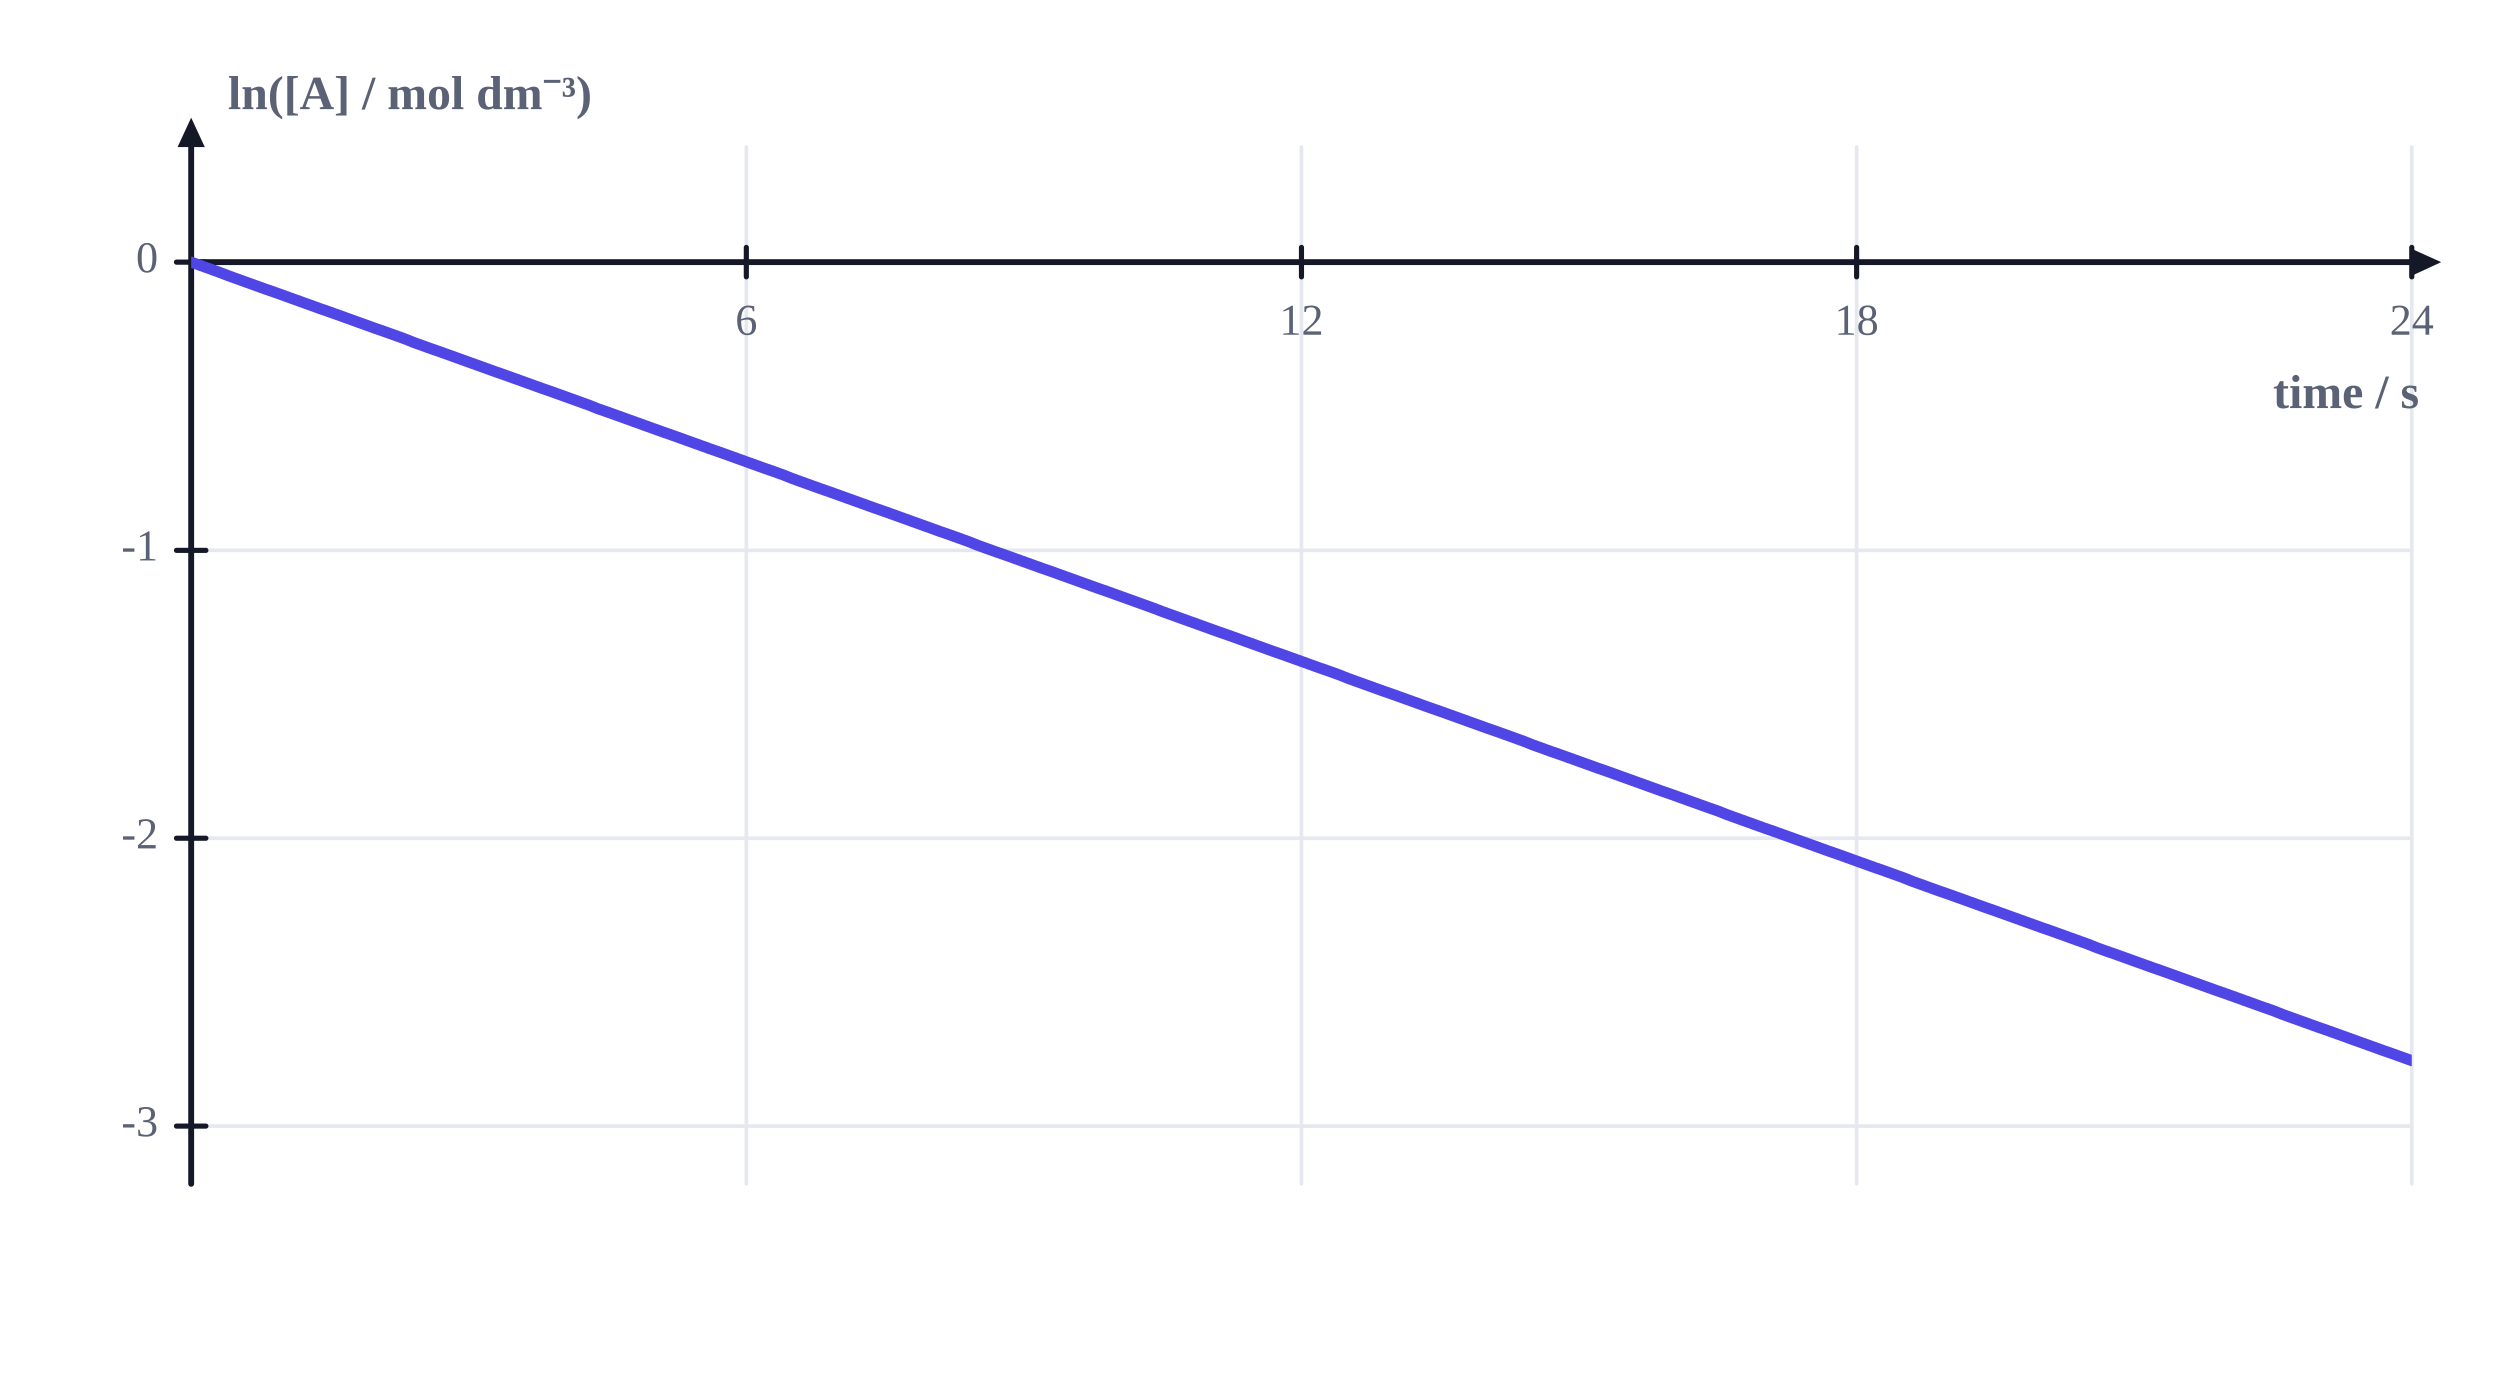
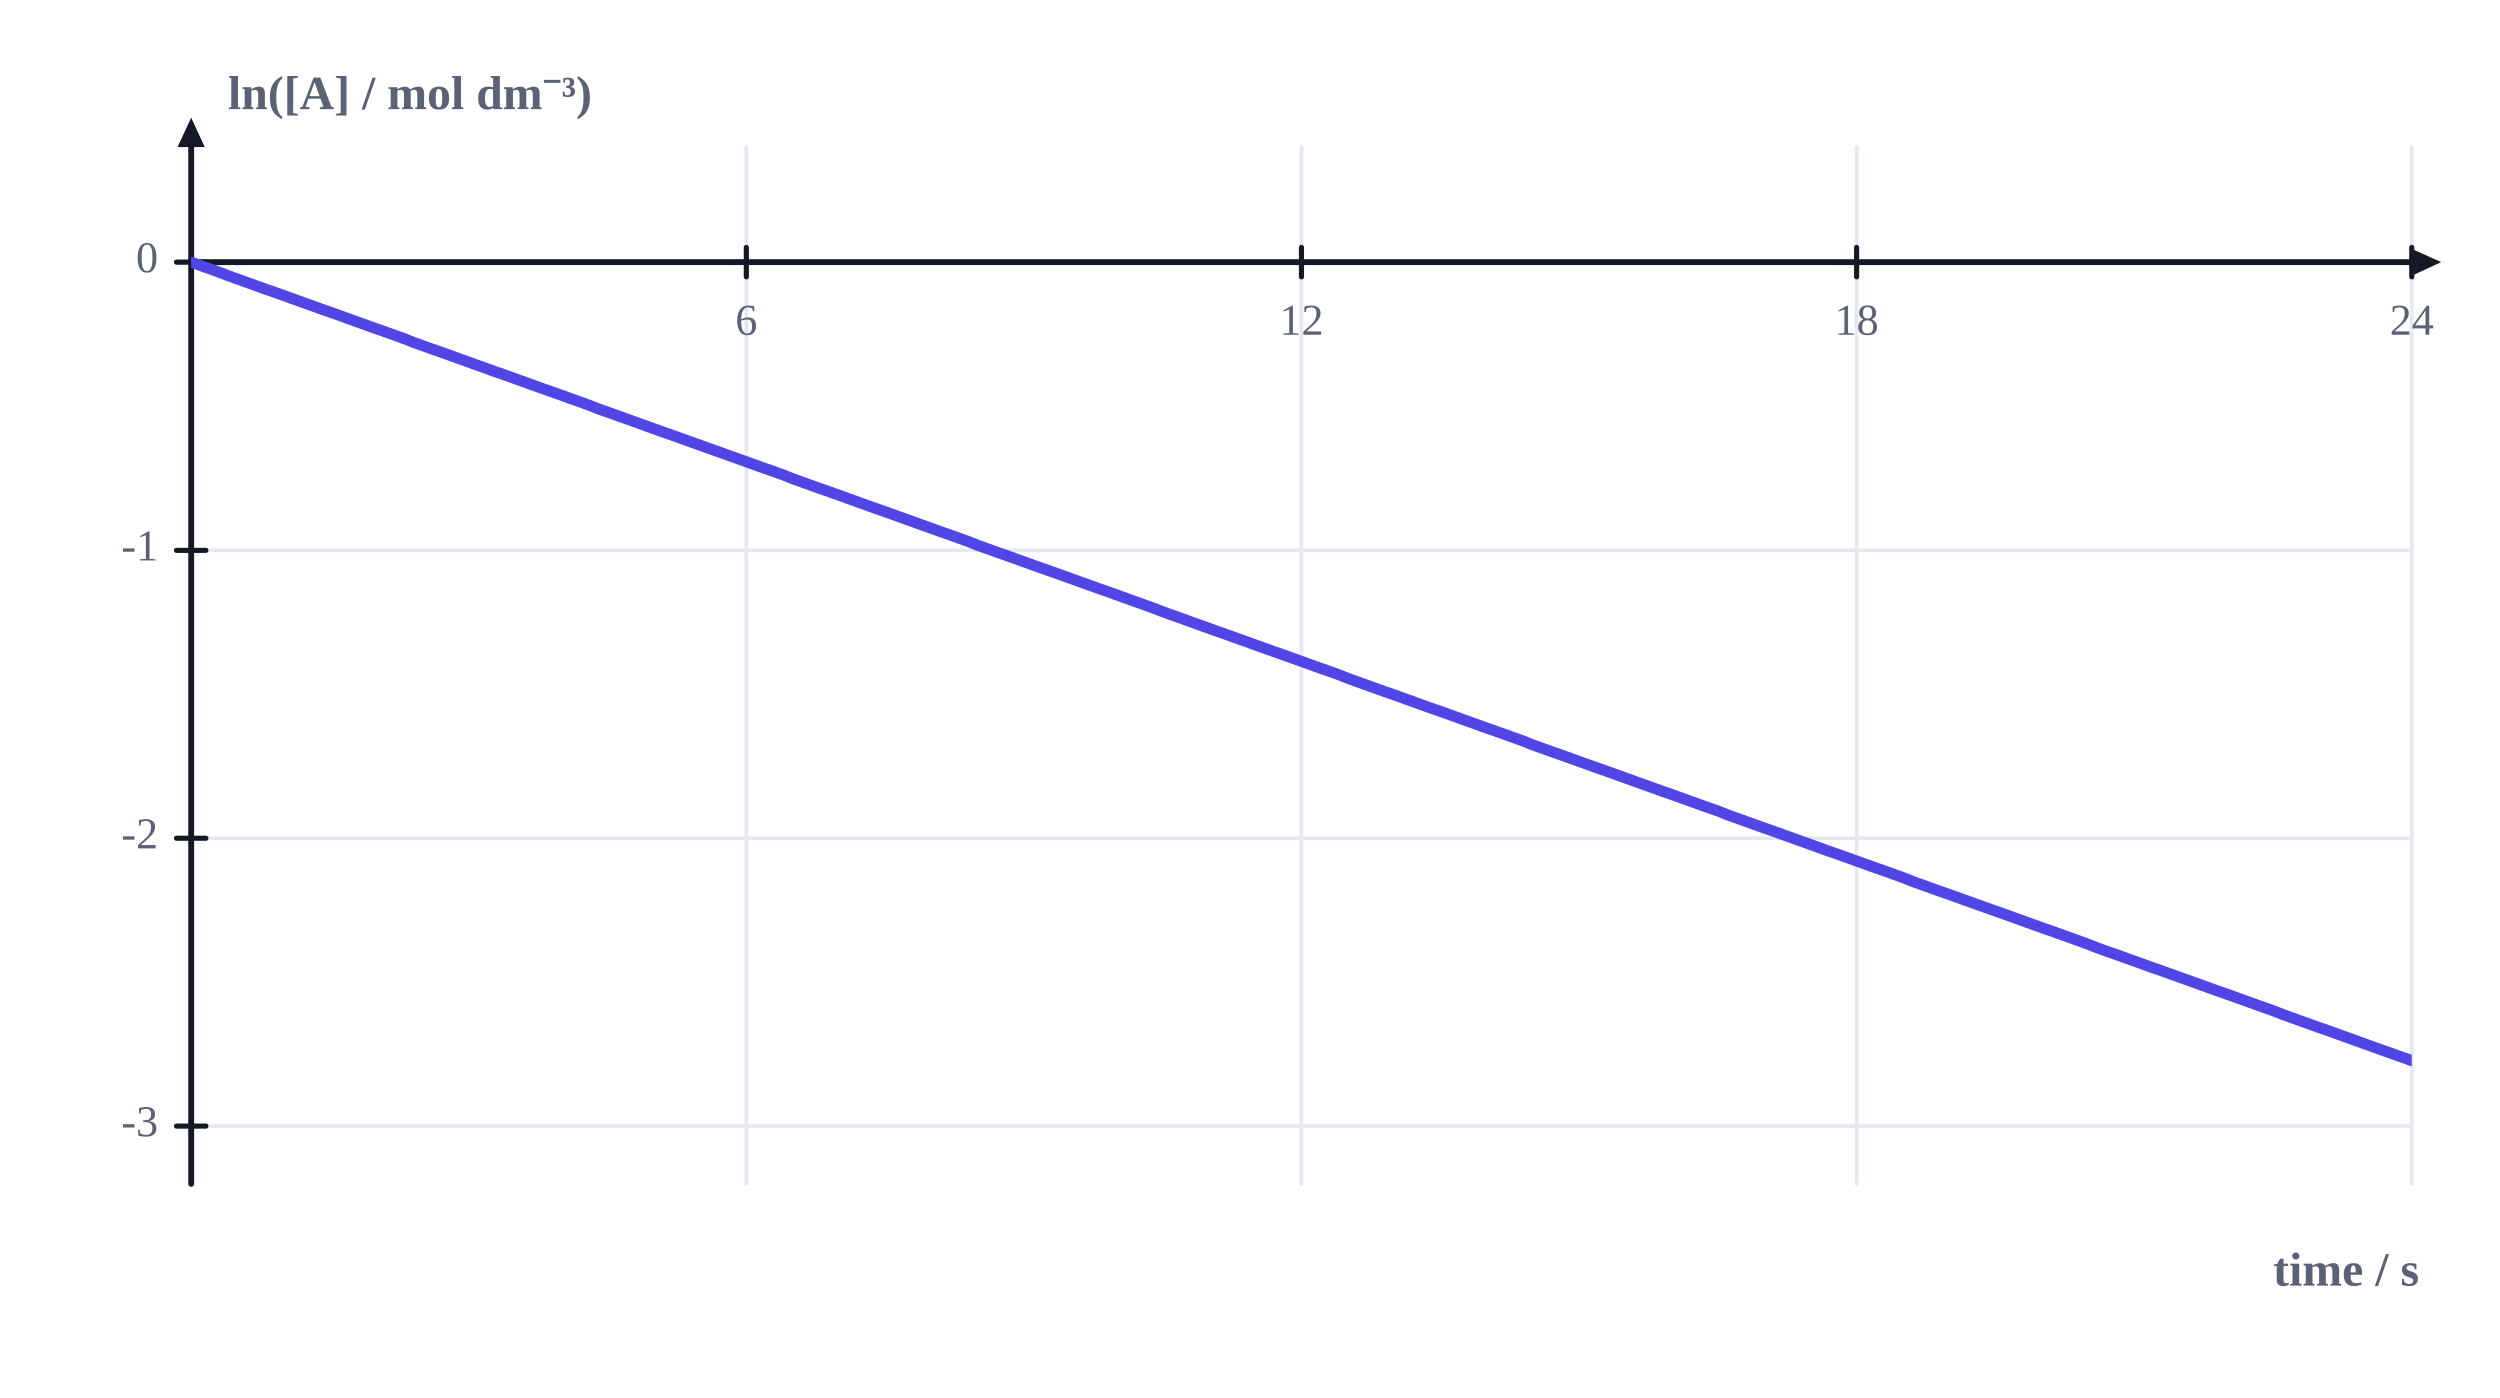
<svg xmlns="http://www.w3.org/2000/svg" viewBox="0 0 680.0 380.0" width="680.0" height="380.0" role="img" aria-label="ln[A] against time: a straight line falling from 0 with gradient −0.116." style="color:var(--vx-ink, #151826);font-family:inherit;max-width:100%;height:auto">
  <path d="M52.0 322.0 L52.0 40.0" stroke="var(--vx-grid, #e6e8f0)" stroke-width="1" stroke-linecap="round" fill="none" />
  <path d="M203.0 322.0 L203.0 40.0" stroke="var(--vx-grid, #e6e8f0)" stroke-width="1" stroke-linecap="round" fill="none" />
  <path d="M354.0 322.0 L354.0 40.0" stroke="var(--vx-grid, #e6e8f0)" stroke-width="1" stroke-linecap="round" fill="none" />
  <path d="M505.0 322.0 L505.0 40.0" stroke="var(--vx-grid, #e6e8f0)" stroke-width="1" stroke-linecap="round" fill="none" />
  <path d="M656.0 322.0 L656.0 40.0" stroke="var(--vx-grid, #e6e8f0)" stroke-width="1" stroke-linecap="round" fill="none" />
  <path d="M52.0 306.3 L656.0 306.3" stroke="var(--vx-grid, #e6e8f0)" stroke-width="1" stroke-linecap="round" fill="none" />
  <path d="M52.0 228.0 L656.0 228.0" stroke="var(--vx-grid, #e6e8f0)" stroke-width="1" stroke-linecap="round" fill="none" />
  <path d="M52.0 149.7 L656.0 149.7" stroke="var(--vx-grid, #e6e8f0)" stroke-width="1" stroke-linecap="round" fill="none" />
  <path d="M52.0 71.3 L656.0 71.3" stroke="var(--vx-grid, #e6e8f0)" stroke-width="1" stroke-linecap="round" fill="none" />
  <path d="M52.0 71.3 L656.8 71.3" stroke="var(--vx-ink, #151826)" stroke-width="1.6" stroke-linecap="round" fill="none" />
  <path d="M664.0 71.3 L656.0 75.0 L656.0 67.7 Z" fill="var(--vx-ink, #151826)" />
  <path d="M52.0 322.0 L52.0 39.2" stroke="var(--vx-ink, #151826)" stroke-width="1.6" stroke-linecap="round" fill="none" />
  <path d="M52.0 32.0 L55.7 40.0 L48.3 40.0 Z" fill="var(--vx-ink, #151826)" />
  <path d="M203.0 67.3 L203.0 75.3" stroke="var(--vx-ink, #151826)" stroke-width="1.4" stroke-linecap="round" fill="none" />
  <text x="203.0" y="88.3" font-size="12" font-weight="500" text-anchor="middle" dominant-baseline="middle" fill="var(--vx-soft, #5b6275)">6</text>
  <path d="M354.0 67.3 L354.0 75.3" stroke="var(--vx-ink, #151826)" stroke-width="1.4" stroke-linecap="round" fill="none" />
  <text x="354.0" y="88.3" font-size="12" font-weight="500" text-anchor="middle" dominant-baseline="middle" fill="var(--vx-soft, #5b6275)">12</text>
  <path d="M505.0 67.3 L505.0 75.3" stroke="var(--vx-ink, #151826)" stroke-width="1.4" stroke-linecap="round" fill="none" />
  <text x="505.0" y="88.3" font-size="12" font-weight="500" text-anchor="middle" dominant-baseline="middle" fill="var(--vx-soft, #5b6275)">18</text>
  <path d="M656.0 67.3 L656.0 75.3" stroke="var(--vx-ink, #151826)" stroke-width="1.4" stroke-linecap="round" fill="none" />
  <text x="656.0" y="88.3" font-size="12" font-weight="500" text-anchor="middle" dominant-baseline="middle" fill="var(--vx-soft, #5b6275)">24</text>
  <path d="M48.0 306.3 L56.0 306.3" stroke="var(--vx-ink, #151826)" stroke-width="1.4" stroke-linecap="round" fill="none" />
  <text x="43.0" y="306.3" font-size="12" font-weight="500" text-anchor="end" dominant-baseline="middle" fill="var(--vx-soft, #5b6275)">-3</text>
  <path d="M48.0 228.0 L56.0 228.0" stroke="var(--vx-ink, #151826)" stroke-width="1.4" stroke-linecap="round" fill="none" />
  <text x="43.0" y="228.0" font-size="12" font-weight="500" text-anchor="end" dominant-baseline="middle" fill="var(--vx-soft, #5b6275)">-2</text>
  <path d="M48.0 149.7 L56.0 149.7" stroke="var(--vx-ink, #151826)" stroke-width="1.4" stroke-linecap="round" fill="none" />
  <text x="43.0" y="149.7" font-size="12" font-weight="500" text-anchor="end" dominant-baseline="middle" fill="var(--vx-soft, #5b6275)">-1</text>
  <path d="M48.0 71.3 L56.0 71.3" stroke="var(--vx-ink, #151826)" stroke-width="1.4" stroke-linecap="round" fill="none" />
  <text x="43.0" y="71.3" font-size="12" font-weight="500" text-anchor="end" dominant-baseline="middle" fill="var(--vx-soft, #5b6275)">0</text>
-   <text x="658.0" y="107.3" font-size="13" font-weight="600" text-anchor="end" dominant-baseline="middle" fill="var(--vx-soft, #5b6275)">time / s</text>
+   <text x="658.0" y="346.0" font-size="13" font-weight="600" text-anchor="end" dominant-baseline="middle" fill="var(--vx-soft, #5b6275)">time / s</text>
  <text x="62.0" y="26.0" font-size="13" font-weight="600" text-anchor="start" dominant-baseline="middle" fill="var(--vx-soft, #5b6275)">ln([A] / mol dm⁻³)</text>
  <defs>
    <clipPath id="vx78371007680">
      <rect x="52.0" y="40.0" width="604.0" height="282.0" />
    </clipPath>
  </defs>
  <path d="M52.0 71.3 L54.5 72.2 L57.0 73.1 L59.5 74.0 L62.1 75.0 L64.6 75.9 L67.1 76.8 L69.6 77.7 L72.1 78.6 L74.7 79.5 L77.2 80.4 L79.7 81.3 L82.2 82.2 L84.7 83.1 L87.2 84.0 L89.8 84.9 L92.3 85.8 L94.8 86.7 L97.3 87.6 L99.8 88.5 L102.3 89.4 L104.9 90.3 L107.4 91.2 L109.9 92.1 L112.4 93.1 L114.9 94.0 L117.4 94.9 L120.0 95.8 L122.5 96.7 L125.0 97.6 L127.5 98.5 L130.0 99.4 L132.5 100.3 L135.0 101.2 L137.6 102.1 L140.1 103.0 L142.6 103.9 L145.1 104.8 L147.6 105.7 L150.2 106.6 L152.7 107.5 L155.2 108.4 L157.7 109.3 L160.2 110.2 L162.7 111.2 L165.3 112.1 L167.8 113.0 L170.3 113.9 L172.8 114.8 L175.3 115.7 L177.8 116.6 L180.3 117.5 L182.9 118.4 L185.4 119.3 L187.9 120.2 L190.4 121.1 L192.9 122.0 L195.5 122.9 L198.0 123.8 L200.5 124.7 L203.0 125.6 L205.5 126.5 L208.0 127.4 L210.6 128.3 L213.1 129.2 L215.6 130.2 L218.1 131.1 L220.6 132.0 L223.1 132.9 L225.7 133.8 L228.2 134.7 L230.7 135.6 L233.2 136.5 L235.7 137.4 L238.2 138.3 L240.8 139.2 L243.3 140.1 L245.8 141.0 L248.3 141.9 L250.8 142.8 L253.3 143.7 L255.8 144.6 L258.4 145.5 L260.9 146.4 L263.4 147.3 L265.9 148.3 L268.4 149.2 L270.9 150.1 L273.5 151.0 L276.0 151.9 L278.5 152.8 L281.0 153.7 L283.5 154.6 L286.1 155.5 L288.6 156.4 L291.1 157.3 L293.6 158.2 L296.1 159.1 L298.6 160.0 L301.2 160.9 L303.7 161.8 L306.2 162.7 L308.7 163.6 L311.2 164.5 L313.7 165.4 L316.3 166.4 L318.8 167.3 L321.3 168.2 L323.8 169.1 L326.3 170.0 L328.8 170.9 L331.3 171.8 L333.9 172.7 L336.4 173.6 L338.9 174.5 L341.4 175.4 L343.9 176.3 L346.4 177.2 L349.0 178.1 L351.5 179.0 L354.0 179.9 L356.5 180.8 L359.0 181.7 L361.6 182.6 L364.1 183.5 L366.6 184.5 L369.1 185.4 L371.6 186.3 L374.1 187.2 L376.6 188.1 L379.2 189.0 L381.7 189.9 L384.2 190.8 L386.7 191.7 L389.2 192.6 L391.8 193.5 L394.3 194.4 L396.8 195.3 L399.3 196.2 L401.8 197.1 L404.3 198.0 L406.9 198.9 L409.4 199.8 L411.9 200.7 L414.4 201.6 L416.9 202.6 L419.4 203.5 L421.9 204.4 L424.5 205.3 L427.0 206.2 L429.5 207.1 L432.0 208.0 L434.5 208.9 L437.1 209.8 L439.6 210.7 L442.1 211.6 L444.6 212.5 L447.1 213.4 L449.6 214.3 L452.1 215.2 L454.7 216.1 L457.2 217.0 L459.7 217.9 L462.2 218.8 L464.7 219.7 L467.3 220.6 L469.8 221.6 L472.3 222.5 L474.8 223.4 L477.3 224.3 L479.8 225.2 L482.4 226.1 L484.9 227.0 L487.4 227.9 L489.9 228.8 L492.4 229.7 L494.9 230.6 L497.4 231.5 L500.0 232.4 L502.5 233.3 L505.0 234.2 L507.5 235.1 L510.0 236.0 L512.6 236.9 L515.1 237.8 L517.6 238.7 L520.1 239.7 L522.6 240.6 L525.1 241.5 L527.6 242.4 L530.2 243.3 L532.7 244.2 L535.2 245.1 L537.7 246.0 L540.2 246.9 L542.8 247.8 L545.3 248.7 L547.8 249.6 L550.3 250.5 L552.8 251.4 L555.3 252.3 L557.9 253.2 L560.4 254.1 L562.9 255.0 L565.4 255.9 L567.9 256.8 L570.4 257.8 L572.9 258.7 L575.5 259.6 L578.0 260.5 L580.5 261.4 L583.0 262.3 L585.5 263.2 L588.1 264.1 L590.6 265.0 L593.1 265.9 L595.6 266.8 L598.1 267.7 L600.6 268.6 L603.1 269.5 L605.7 270.4 L608.2 271.3 L610.7 272.2 L613.2 273.1 L615.7 274.0 L618.3 274.9 L620.8 275.9 L623.3 276.8 L625.8 277.7 L628.3 278.6 L630.8 279.5 L633.4 280.4 L635.9 281.3 L638.4 282.2 L640.9 283.1 L643.4 284.0 L645.9 284.9 L648.4 285.8 L651.0 286.7 L653.5 287.6 L656.0 288.5" fill="none" stroke="var(--vx-a1, #4f46e5)" stroke-width="3" stroke-linecap="round" stroke-linejoin="round" clip-path="url(#vx78371007680)" />
</svg>
